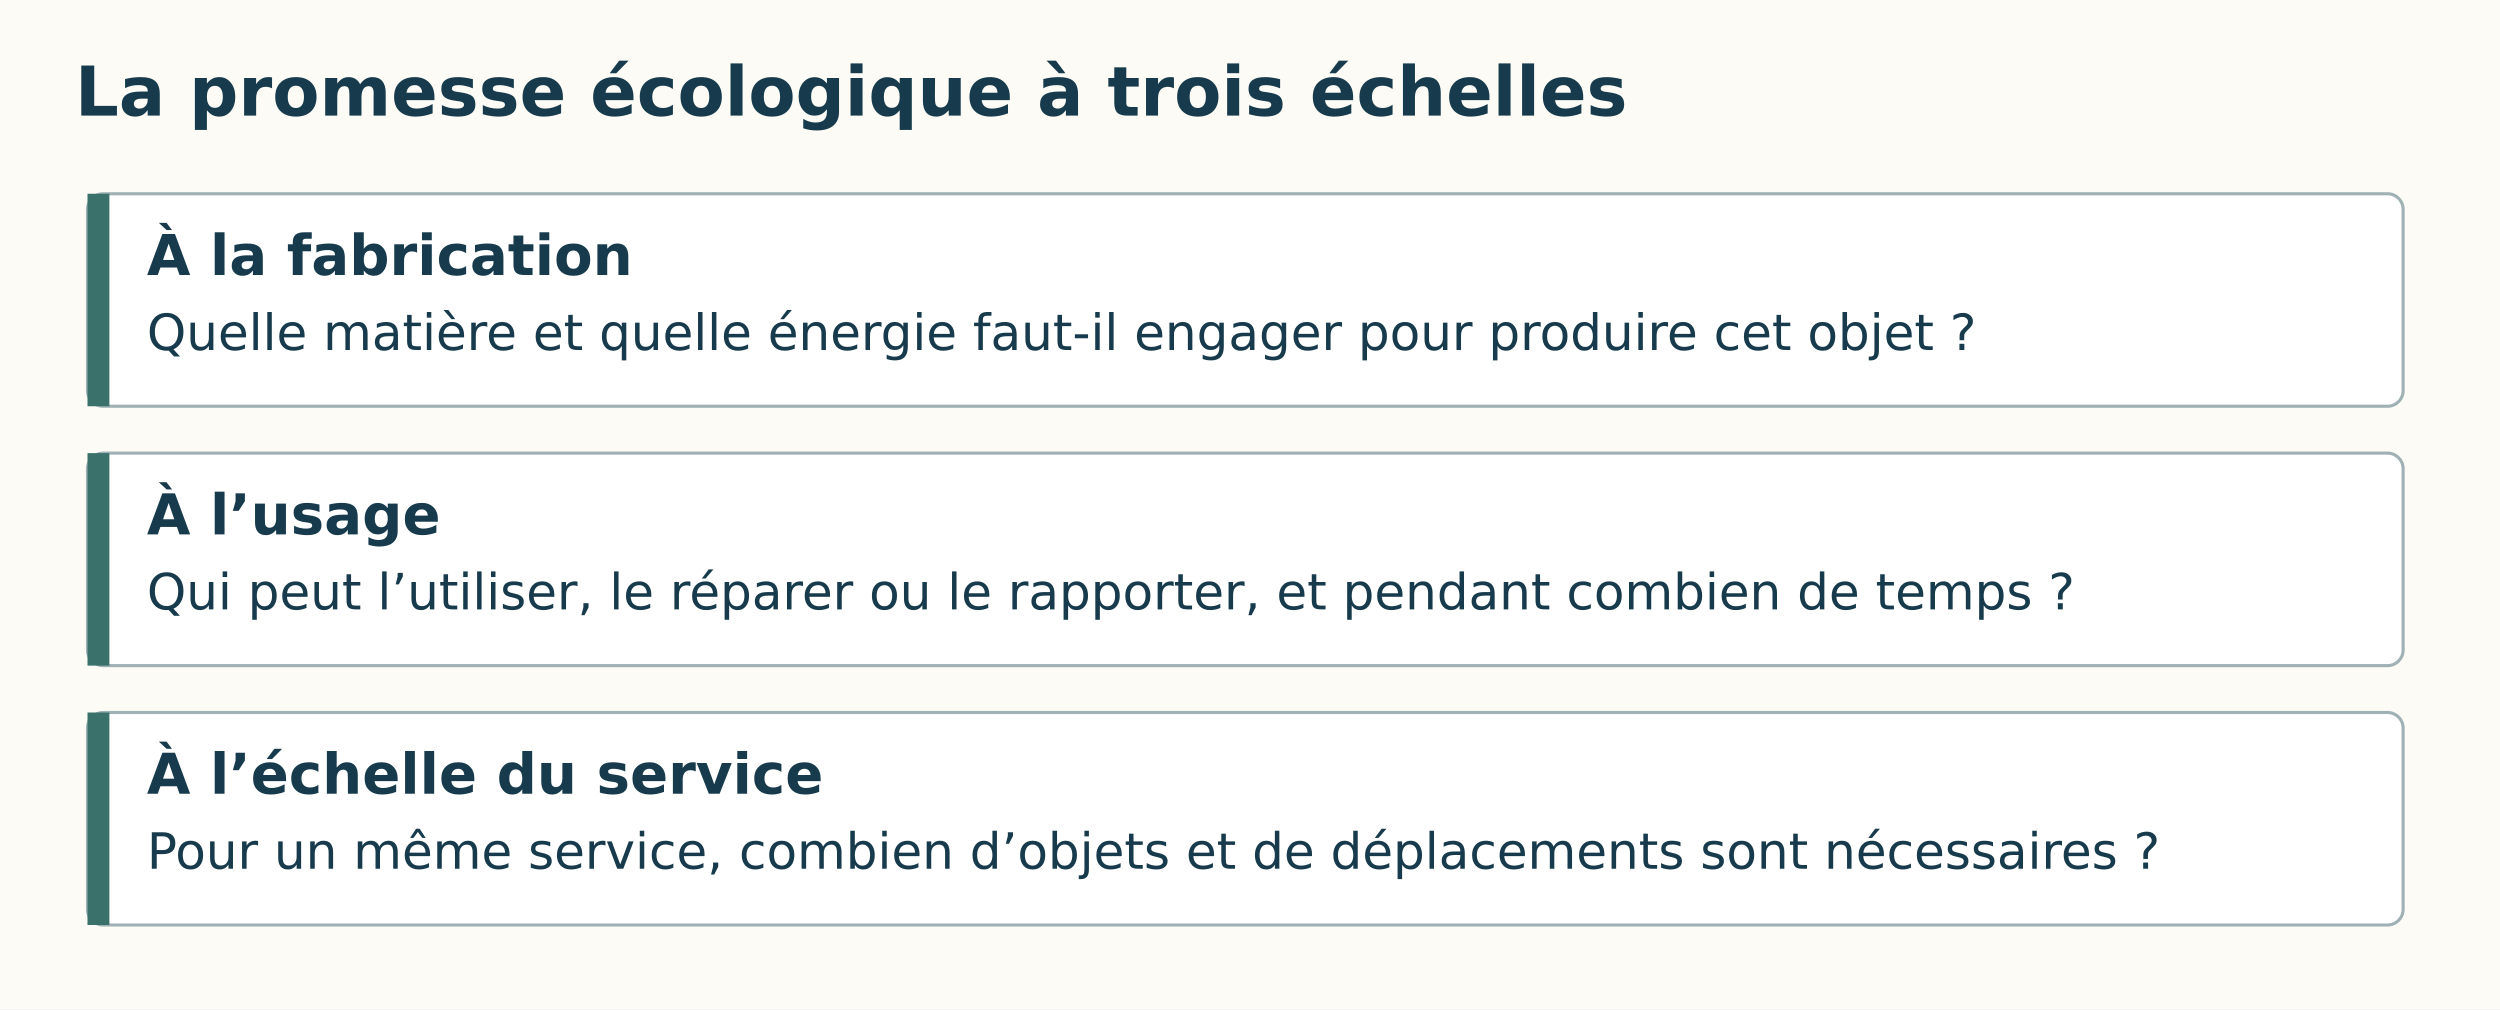
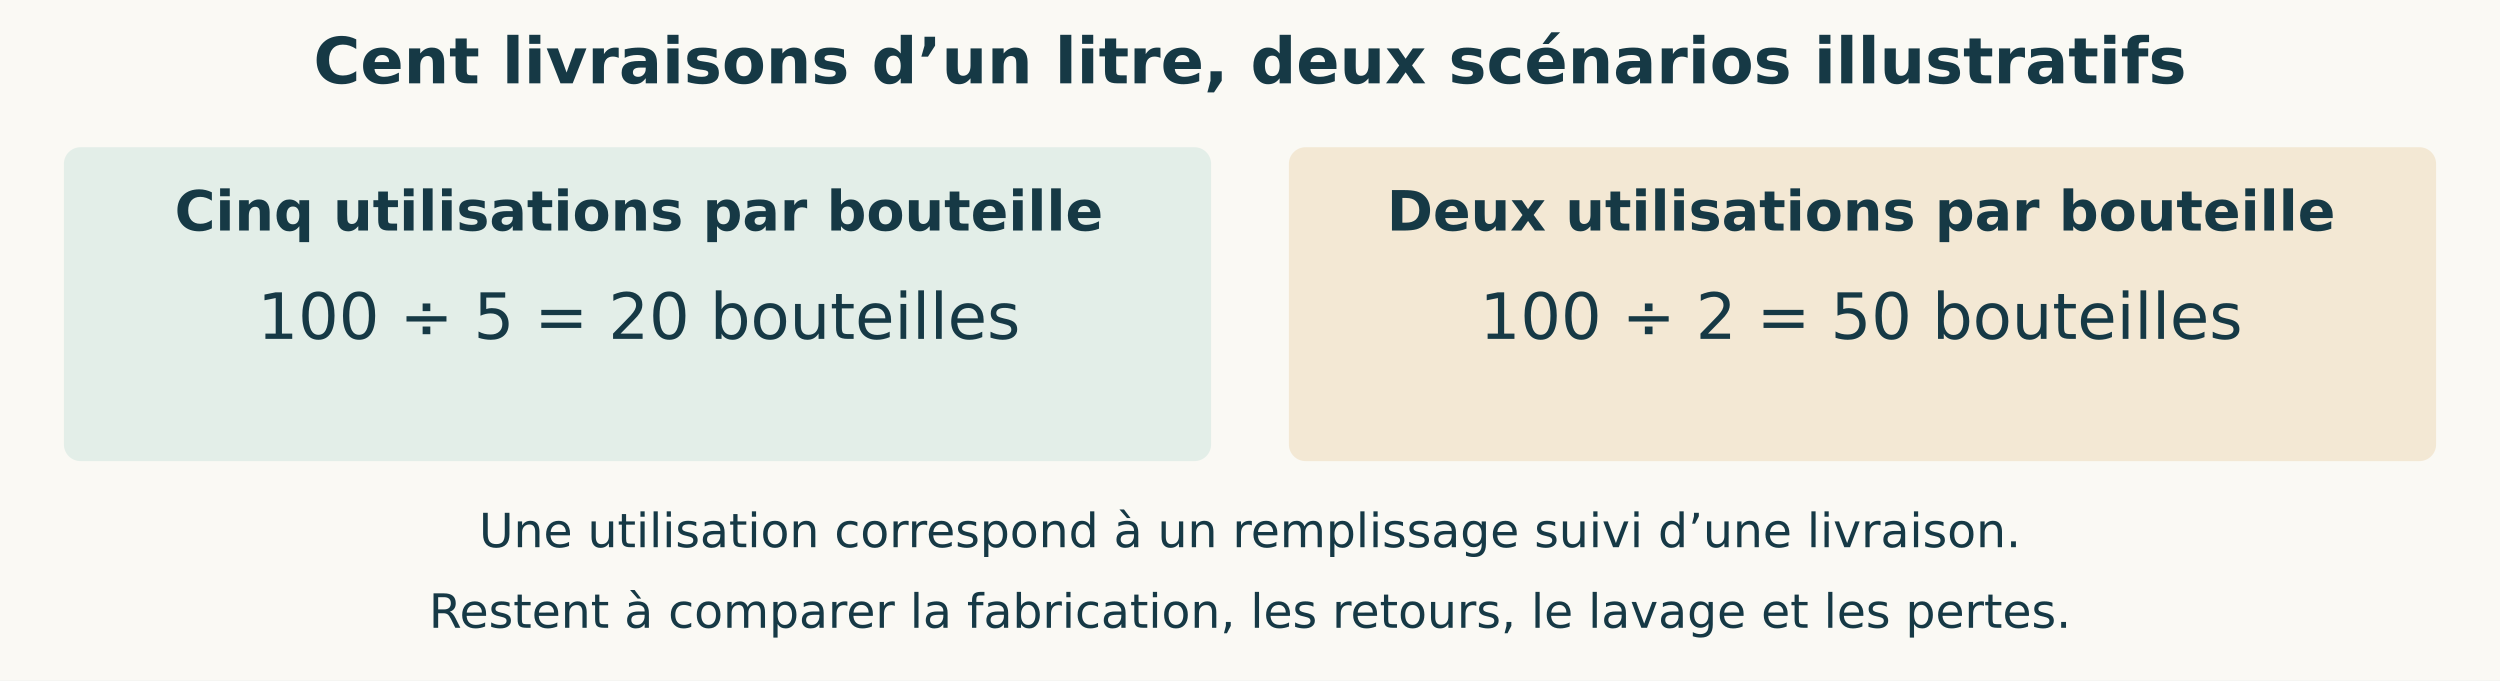
- <svg xmlns="http://www.w3.org/2000/svg" width="800" height="323" viewBox="0 0 800 323" role="img" aria-labelledby="t d">
-   <rect width="100%" height="100%" fill="#fcfbf6" />
-   <g font-family="DejaVu Sans,sans-serif" fill="#173b4c">
-     <text x="24" y="37" font-size="22" font-weight="bold">La promesse écologique à trois échelles</text>
-     <rect x="28" y="62" width="741" height="68" rx="5" fill="white" stroke="#9fb1b4" />
-     <rect x="28" y="62" width="7" height="68" fill="#3a716b" />
-     <text x="47" y="88" font-size="18" font-weight="bold">À la fabrication</text>
-     <text x="47" y="112" font-size="16">Quelle matière et quelle énergie faut-il engager pour produire cet objet ?</text>
-     <rect x="28" y="145" width="741" height="68" rx="5" fill="white" stroke="#9fb1b4" />
-     <rect x="28" y="145" width="7" height="68" fill="#3a716b" />
-     <text x="47" y="171" font-size="18" font-weight="bold">À l’usage</text>
-     <text x="47" y="195" font-size="16">Qui peut l’utiliser, le réparer ou le rapporter, et pendant combien de temps ?</text>
-     <rect x="28" y="228" width="741" height="68" rx="5" fill="white" stroke="#9fb1b4" />
-     <rect x="28" y="228" width="7" height="68" fill="#3a716b" />
-     <text x="47" y="254" font-size="18" font-weight="bold">À l’échelle du service</text>
-     <text x="47" y="278" font-size="16">Pour un même service, combien d’objets et de déplacements sont nécessaires ?</text>
-   </g>
+ <svg xmlns="http://www.w3.org/2000/svg" width="900" height="245" viewBox="0 0 900 245" role="img">
+   <rect width="900" height="245" fill="#faf9f4" />
+   <text x="450" y="30" font-weight="700" fill="#163945" text-anchor="middle" font-family="DejaVu Sans,sans-serif" font-size="23">Cent livraisons d’un litre, deux scénarios illustratifs</text>
+   <rect x="23" y="53" width="413" height="113" rx="6" fill="#e3eee8" />
+   <rect x="464" y="53" width="413" height="113" rx="6" fill="#f3e8d4" />
+   <text x="230" y="83" font-weight="700" fill="#163945" text-anchor="middle" font-family="DejaVu Sans,sans-serif" font-size="20">Cinq utilisations par bouteille</text>
+   <text x="670" y="83" font-weight="700" fill="#163945" text-anchor="middle" font-family="DejaVu Sans,sans-serif" font-size="20">Deux utilisations par bouteille</text>
+   <text x="230" y="122" font-weight="400" fill="#163945" text-anchor="middle" font-family="DejaVu Sans,sans-serif" font-size="23">100 ÷ 5 = 20 bouteilles</text>
+   <text x="670" y="122" font-weight="400" fill="#163945" text-anchor="middle" font-family="DejaVu Sans,sans-serif" font-size="23">100 ÷ 2 = 50 bouteilles</text>
+   <text x="450" y="197" font-weight="400" fill="#163945" text-anchor="middle" font-family="DejaVu Sans,sans-serif" font-size="17">Une utilisation correspond à un remplissage suivi d’une livraison.</text>
+   <text x="450" y="226" font-weight="400" fill="#163945" text-anchor="middle" font-family="DejaVu Sans,sans-serif" font-size="17">Restent à comparer la fabrication, les retours, le lavage et les pertes.</text>
</svg>
